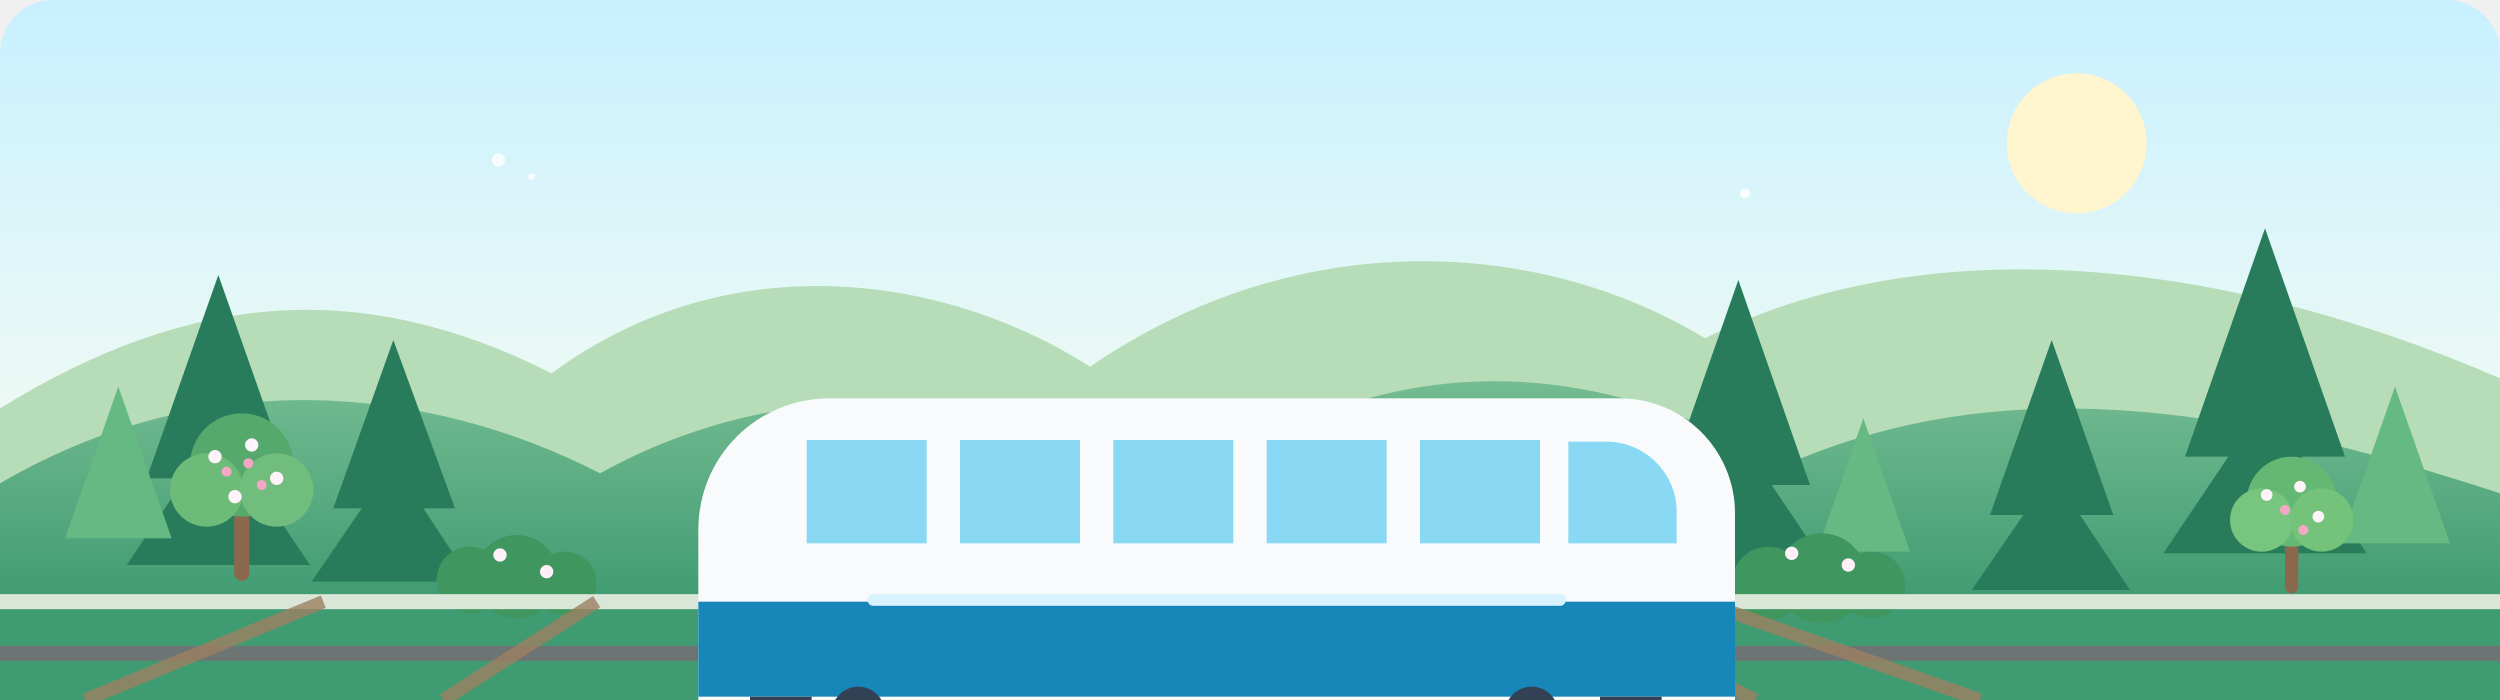
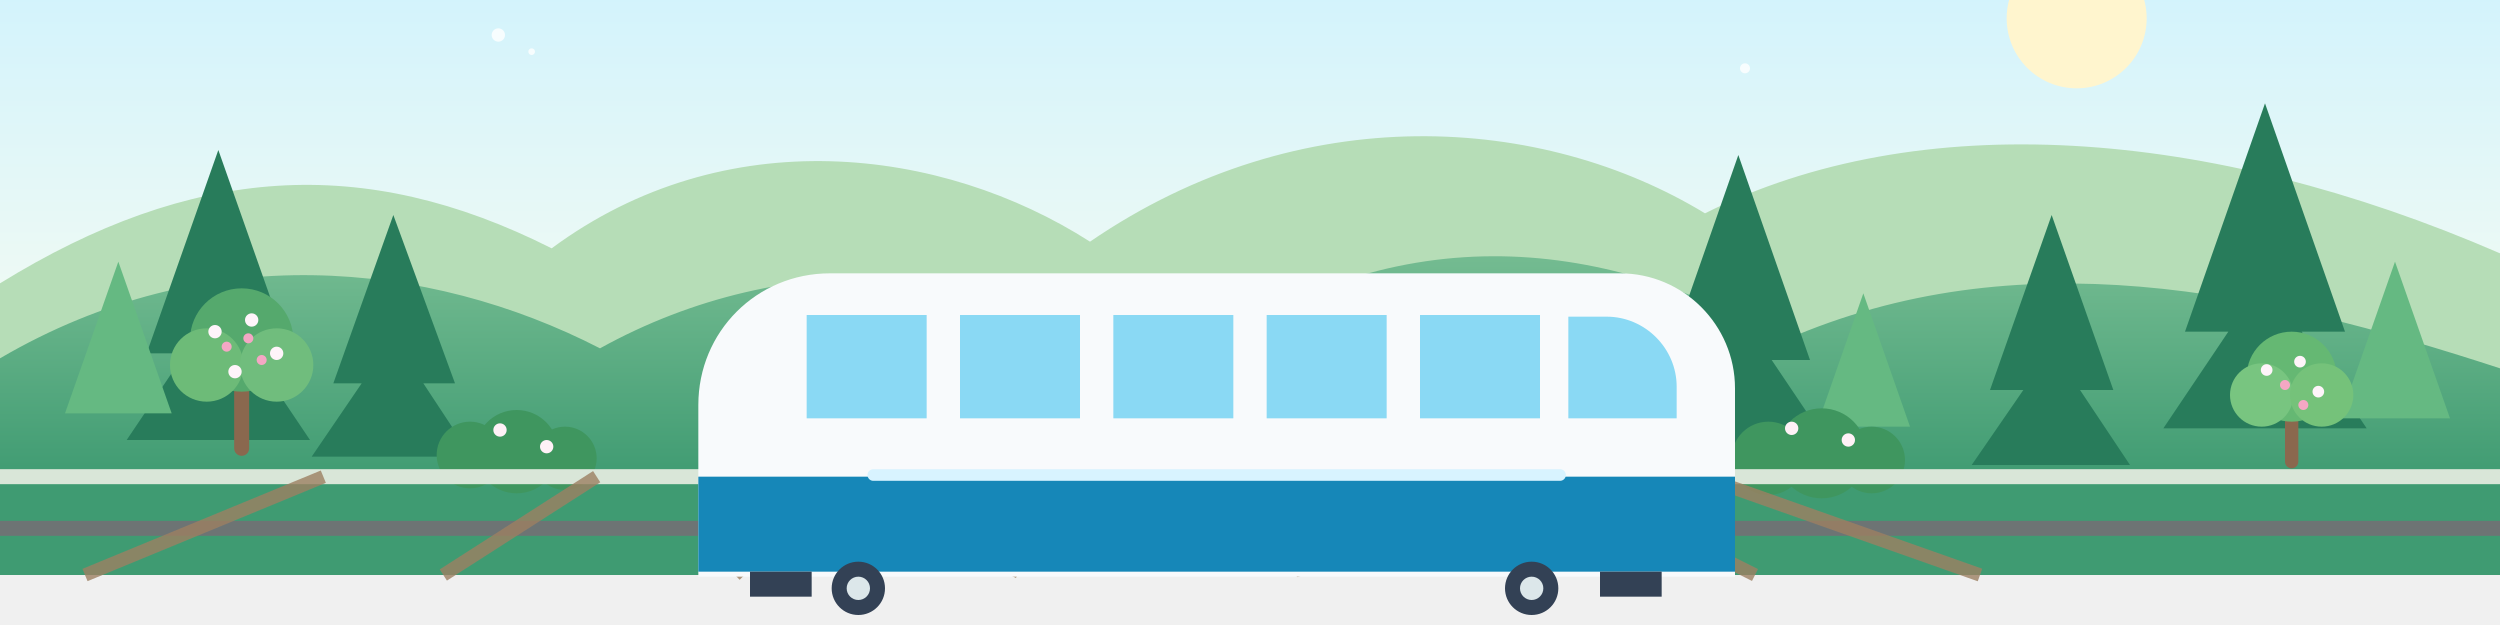
- <svg xmlns="http://www.w3.org/2000/svg" viewBox="0 0 1500 420" fill="none">
+ <svg xmlns="http://www.w3.org/2000/svg" viewBox="0 75 1500 375" fill="none">
  <defs>
    <linearGradient id="sky" x1="750" y1="0" x2="750" y2="420" gradientUnits="userSpaceOnUse">
      <stop stop-color="#C8F0FF" />
      <stop offset=".66" stop-color="#F2FBF3" />
      <stop offset="1" stop-color="#D5EFD7" />
    </linearGradient>
    <linearGradient id="hill" x1="750" y1="155" x2="750" y2="363" gradientUnits="userSpaceOnUse">
      <stop stop-color="#91CDA2" />
      <stop offset="1" stop-color="#3F9B72" />
    </linearGradient>
  </defs>
  <rect width="1500" height="420" rx="32" fill="url(#sky)" />
  <circle cx="1246" cy="86" r="42" fill="#FFF5CE" />
  <path d="M0 245c115-71 218-78 331-21 104-77 234-61 323-4 127-87 272-76 369-17 128-64 302-52 477 24v193H0V245Z" fill="#B6DDB7" />
  <path d="M0 290c123-72 257-59 360-6 112-62 244-54 348 10 129-91 250-78 363-15 140-61 285-30 429 17v124H0V290Z" fill="url(#hill)" />
  <g fill="#287C5B">
    <path d="m88 287 43-122 43 122h-23l35 52H76l35-52H88Z" />
    <path d="m200 305 36-101 37 101h-19l29 44h-96l30-44h-17Z" />
    <path d="m1311 274 48-137 48 137h-26l39 58h-122l39-58h-26Z" />
    <path d="m1194 309 37-105 37 105h-20l30 45h-95l31-45h-20Z" />
    <path d="m1000 291 43-123 43 123h-23l35 52h-110l35-52h-23Z" />
  </g>
  <g fill="#65B982">
    <path d="m39 323 32-91 32 91H39Z" />
    <path d="m1404 326 33-94 33 94h-66Z" />
    <path d="m1090 331 28-80 28 80h-56Z" />
  </g>
  <g>
    <path d="M145 344v-47" stroke="#8A684E" stroke-width="9" stroke-linecap="round" />
    <circle cx="145" cy="279" r="31" fill="#55A96D" />
    <circle cx="124" cy="294" r="22" fill="#6DBB78" />
    <circle cx="166" cy="294" r="22" fill="#70BD7D" />
    <g fill="#FFF4FA">
      <circle cx="129" cy="274" r="4" />
      <circle cx="151" cy="267" r="4" />
      <circle cx="166" cy="287" r="4" />
      <circle cx="141" cy="298" r="4" />
    </g>
    <g fill="#F4A7C4">
      <circle cx="136" cy="283" r="3" />
      <circle cx="157" cy="291" r="3" />
      <circle cx="149" cy="278" r="3" />
    </g>
    <path d="M1375 352v-38" stroke="#8A684E" stroke-width="8" stroke-linecap="round" />
    <circle cx="1375" cy="301" r="27" fill="#65B873" />
    <circle cx="1357" cy="312" r="19" fill="#78C580" />
    <circle cx="1393" cy="312" r="19" fill="#75C27A" />
    <g fill="#FFF4FA">
      <circle cx="1360" cy="297" r="3.5" />
      <circle cx="1380" cy="292" r="3.5" />
      <circle cx="1391" cy="310" r="3.5" />
    </g>
    <g fill="#F4A7C4">
      <circle cx="1371" cy="306" r="3" />
      <circle cx="1382" cy="318" r="3" />
    </g>
  </g>
  <g fill="#3F965F">
    <circle cx="282" cy="348" r="20" />
    <circle cx="310" cy="346" r="25" />
    <circle cx="339" cy="350" r="19" />
    <circle cx="1061" cy="350" r="22" />
    <circle cx="1093" cy="347" r="27" />
    <circle cx="1123" cy="351" r="20" />
  </g>
  <g fill="#FFF1F7">
    <circle cx="300" cy="333" r="4" />
    <circle cx="328" cy="343" r="4" />
    <circle cx="1075" cy="332" r="4" />
    <circle cx="1109" cy="339" r="4" />
  </g>
  <path d="M0 361h1500" stroke="#D9E6D8" stroke-width="9" />
  <path d="M0 392h1500" stroke="#6D7474" stroke-width="9" />
  <path d="M51 420 194 361m72 59 92-59m83 59 61-59m104 59 30-59m146 59-20-59m156 59-69-59m204 59-118-59m253 59-167-59" stroke="#9C8062" stroke-width="8" opacity=".8" />
  <g transform="translate(419 224)">
    <path d="M0 94c0-44 35-79 79-79h474c38 0 69 31 69 69v113H0V94Z" fill="#F8FAFC" />
    <path d="M0 137h622v57H0z" fill="#1687B8" />
    <path d="M65 40h72v62H65zM157 40h72v62h-72zM249 40h72v62h-72zM341 40h72v62h-72zM433 40h72v62h-72z" rx="10" fill="#8AD9F4" />
    <path d="M522 41h23c23 0 42 19 42 42v19h-65V41Z" fill="#8AD9F4" />
    <path d="M31 194h37v15H31zm510 0h37v15h-37z" fill="#334155" />
    <circle cx="96" cy="204" r="16" fill="#334155" />
    <circle cx="96" cy="204" r="7" fill="#DCE7EA" />
    <circle cx="500" cy="204" r="16" fill="#334155" />
    <circle cx="500" cy="204" r="7" fill="#DCE7EA" />
    <path d="M105 136h412" stroke="#D8F3FF" stroke-width="7" stroke-linecap="round" />
  </g>
  <g fill="#FFF" opacity=".8">
    <circle cx="299" cy="96" r="4" />
    <circle cx="319" cy="106" r="2" />
    <circle cx="1047" cy="116" r="3" />
  </g>
</svg>
